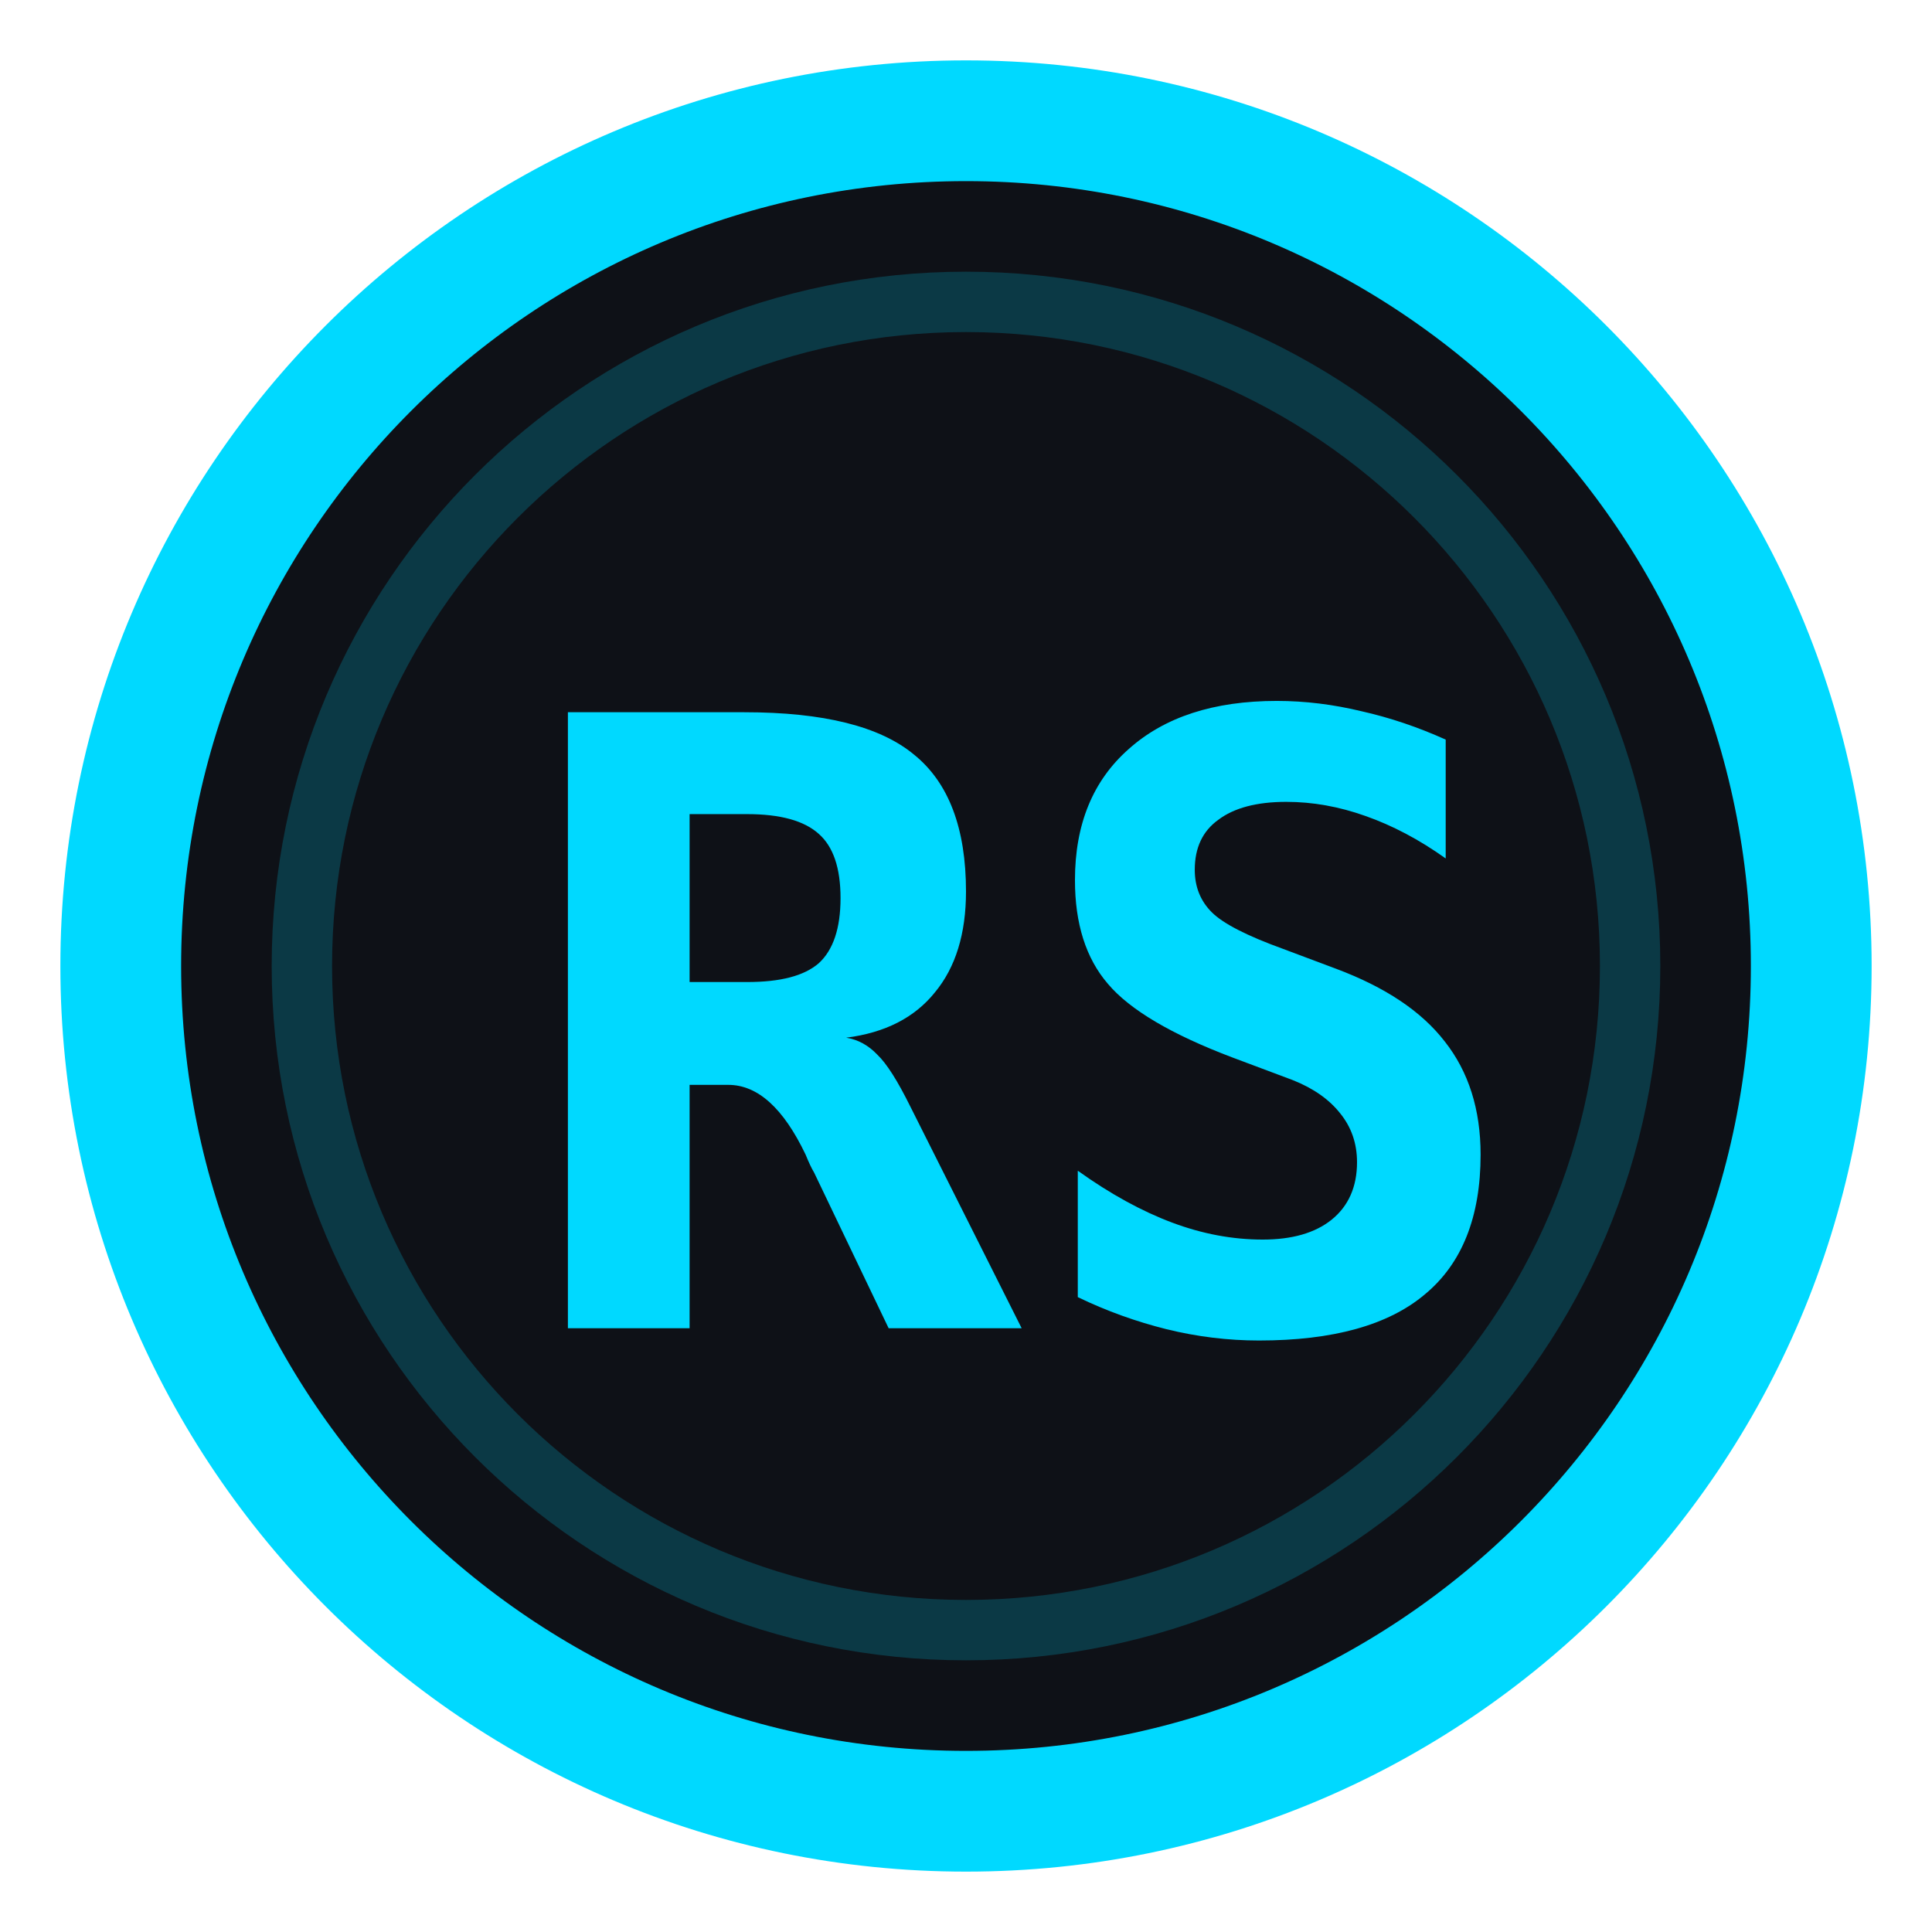
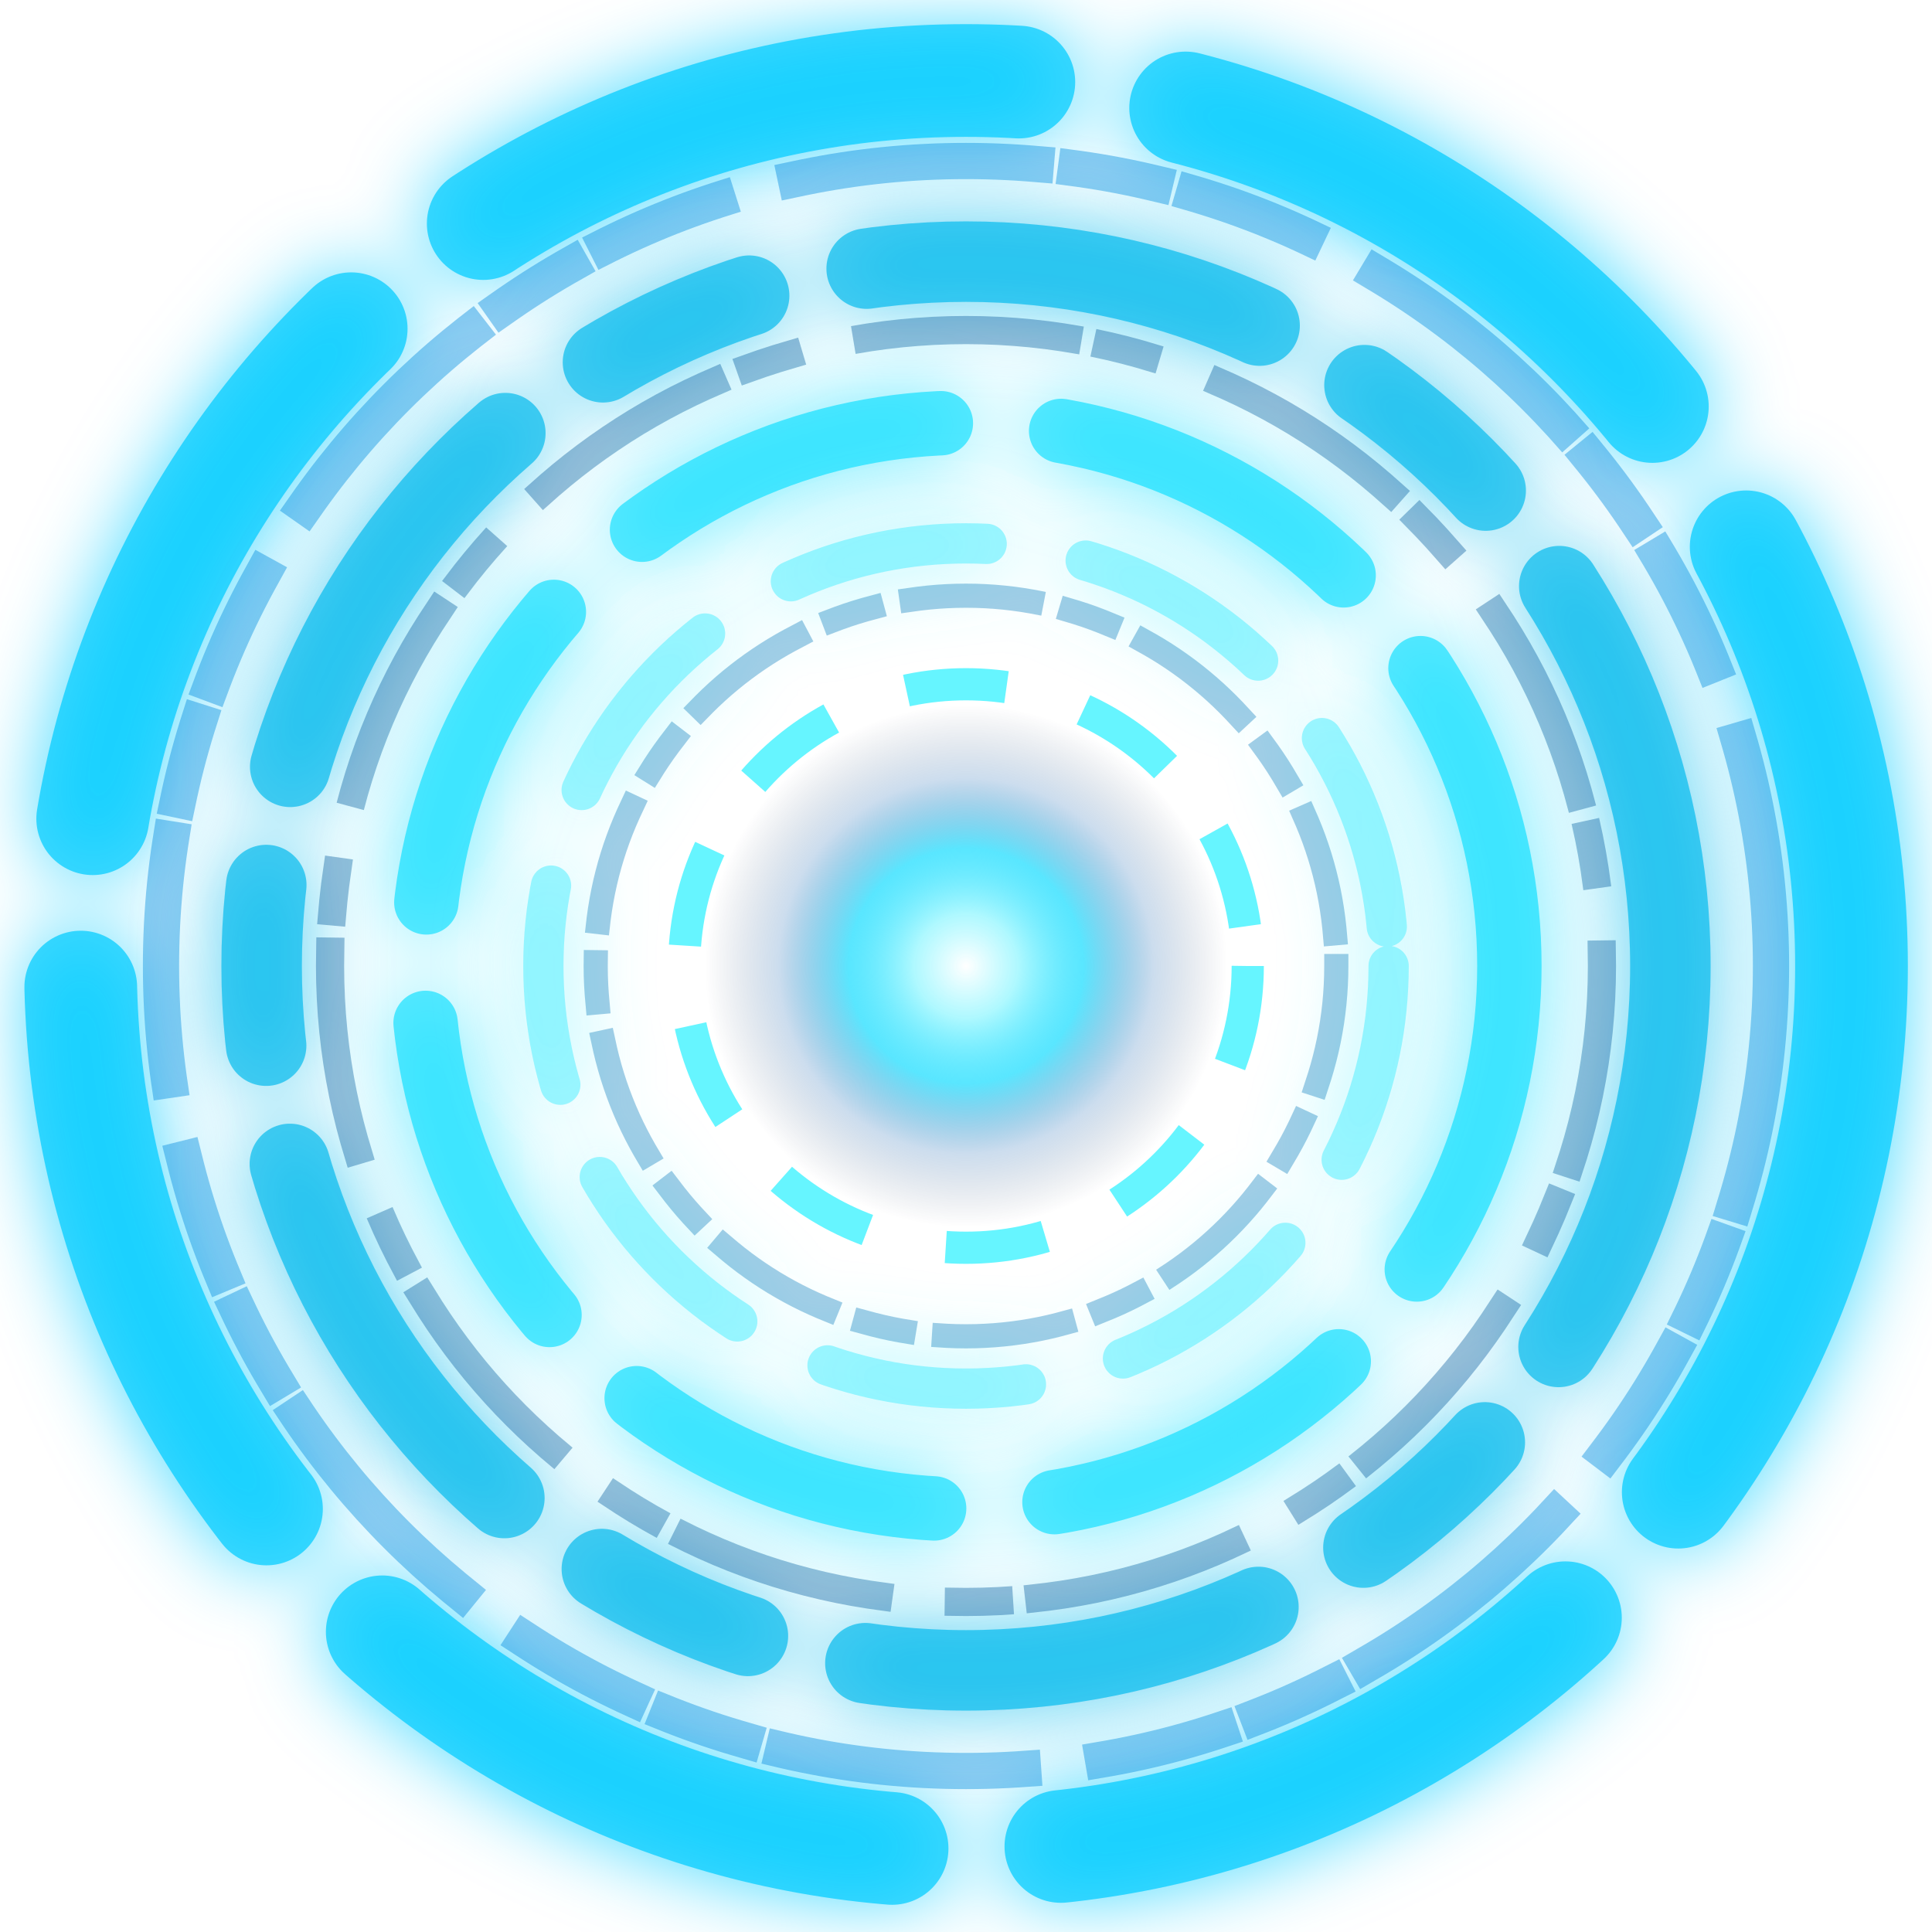
- <svg xmlns="http://www.w3.org/2000/svg" viewBox="0 0 32 32" fill="none">
-   <circle cx="16" cy="16" r="14" stroke="#00D9FF" stroke-width="2" fill="#0e1117" />
-   <circle cx="16" cy="16" r="11" stroke="#00D9FF" stroke-opacity="0.2" stroke-width="1" fill="none" />
-   <text x="8.5" y="22" font-family="monospace" font-size="14" font-weight="700" fill="#00D9FF">RS</text>
+ <svg xmlns="http://www.w3.org/2000/svg" viewBox="0 0 48 48" fill="none">
+   <defs>
+     <radialGradient id="centre" cx="50%" cy="50%" r="50%">
+       <stop offset="0%" stop-color="#ffffff" stop-opacity="1" />
+       <stop offset="20%" stop-color="#aaf8ff" stop-opacity="0.95" />
+       <stop offset="45%" stop-color="#00d9ff" stop-opacity="0.65" />
+       <stop offset="72%" stop-color="#0055aa" stop-opacity="0.20" />
+       <stop offset="100%" stop-color="#001133" stop-opacity="0" />
+     </radialGradient>
+     <filter id="glow" x="-30%" y="-30%" width="160%" height="160%">
+       <feGaussianBlur stdDeviation="1.0" result="b" />
+       <feMerge>
+         <feMergeNode in="b" />
+         <feMergeNode in="SourceGraphic" />
+       </feMerge>
+     </filter>
+   </defs>
+   <circle cx="24" cy="24" r="22" stroke="#00ccff" stroke-width="2.8" stroke-linecap="round" stroke-dasharray="14 4.2" stroke-opacity="0.72" fill="none" filter="url(#glow)" />
+   <circle cx="24" cy="24" r="20" stroke="#0088dd" stroke-width="0.9" stroke-linecap="square" stroke-dasharray="6 1 2 1 3 2" stroke-opacity="0.42" fill="none" />
+   <circle cx="24" cy="24" r="17.5" stroke="#00bbee" stroke-width="2.0" stroke-linecap="round" stroke-dasharray="10 3 4 3" stroke-opacity="0.68" fill="none" filter="url(#glow)" />
+   <circle cx="24" cy="24" r="15.8" stroke="#005599" stroke-width="0.7" stroke-linecap="square" stroke-dasharray="5 1 1 2" stroke-opacity="0.38" fill="none" />
+   <circle cx="24" cy="24" r="13.5" stroke="#00ddff" stroke-width="1.6" stroke-linecap="round" stroke-dasharray="8 3" stroke-opacity="0.62" fill="none" filter="url(#glow)" />
+   <circle cx="24" cy="24" r="10.5" stroke="#55eeff" stroke-width="1.0" stroke-linecap="round" stroke-dasharray="5 2.5" stroke-opacity="0.55" fill="none" filter="url(#glow)" />
+   <circle cx="24" cy="24" r="9.2" stroke="#0077bb" stroke-width="0.6" stroke-linecap="square" stroke-dasharray="3 1 1 1" stroke-opacity="0.36" fill="none" />
+   <circle cx="24" cy="24" r="7.0" stroke="#00eeff" stroke-width="0.8" stroke-dasharray="2.5 2" stroke-opacity="0.60" fill="none" />
+   <circle cx="24" cy="24" r="6.5" fill="url(#centre)" />
</svg>
